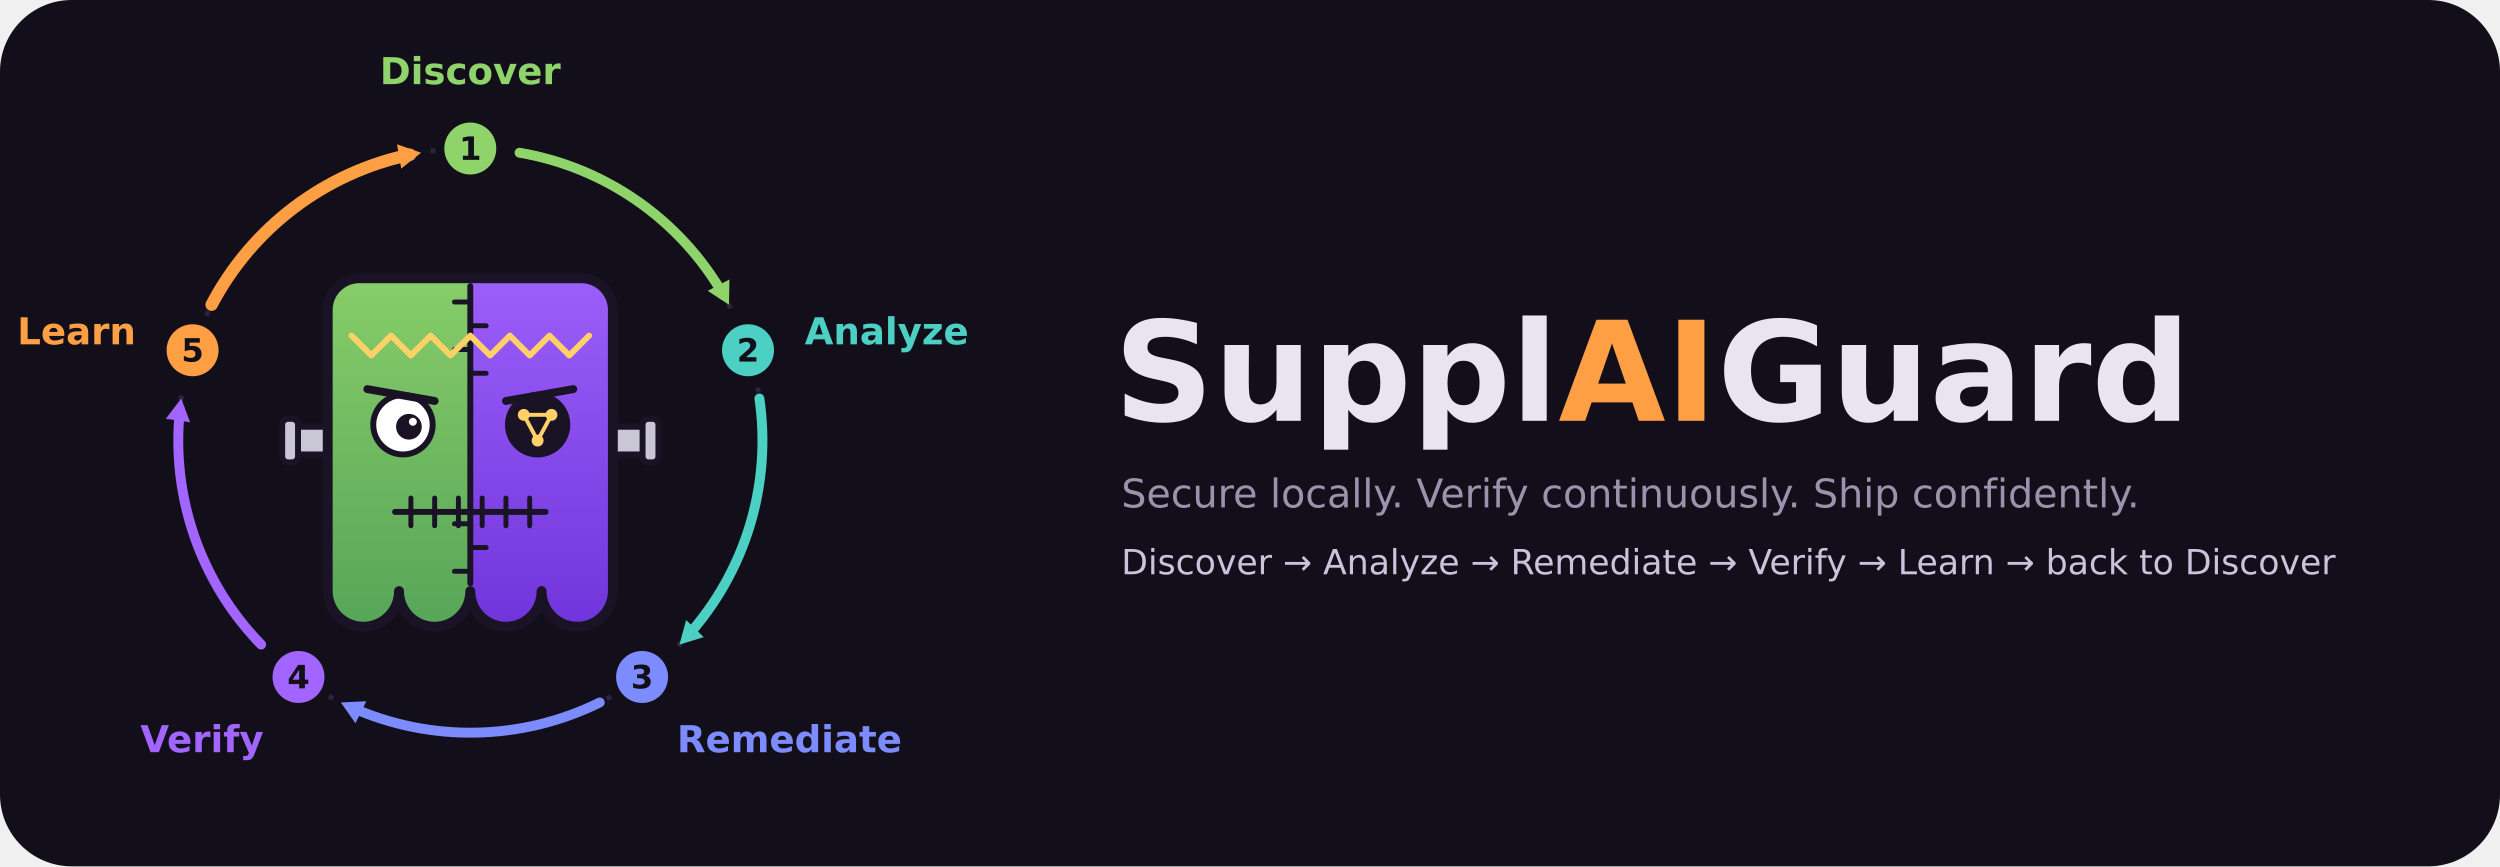
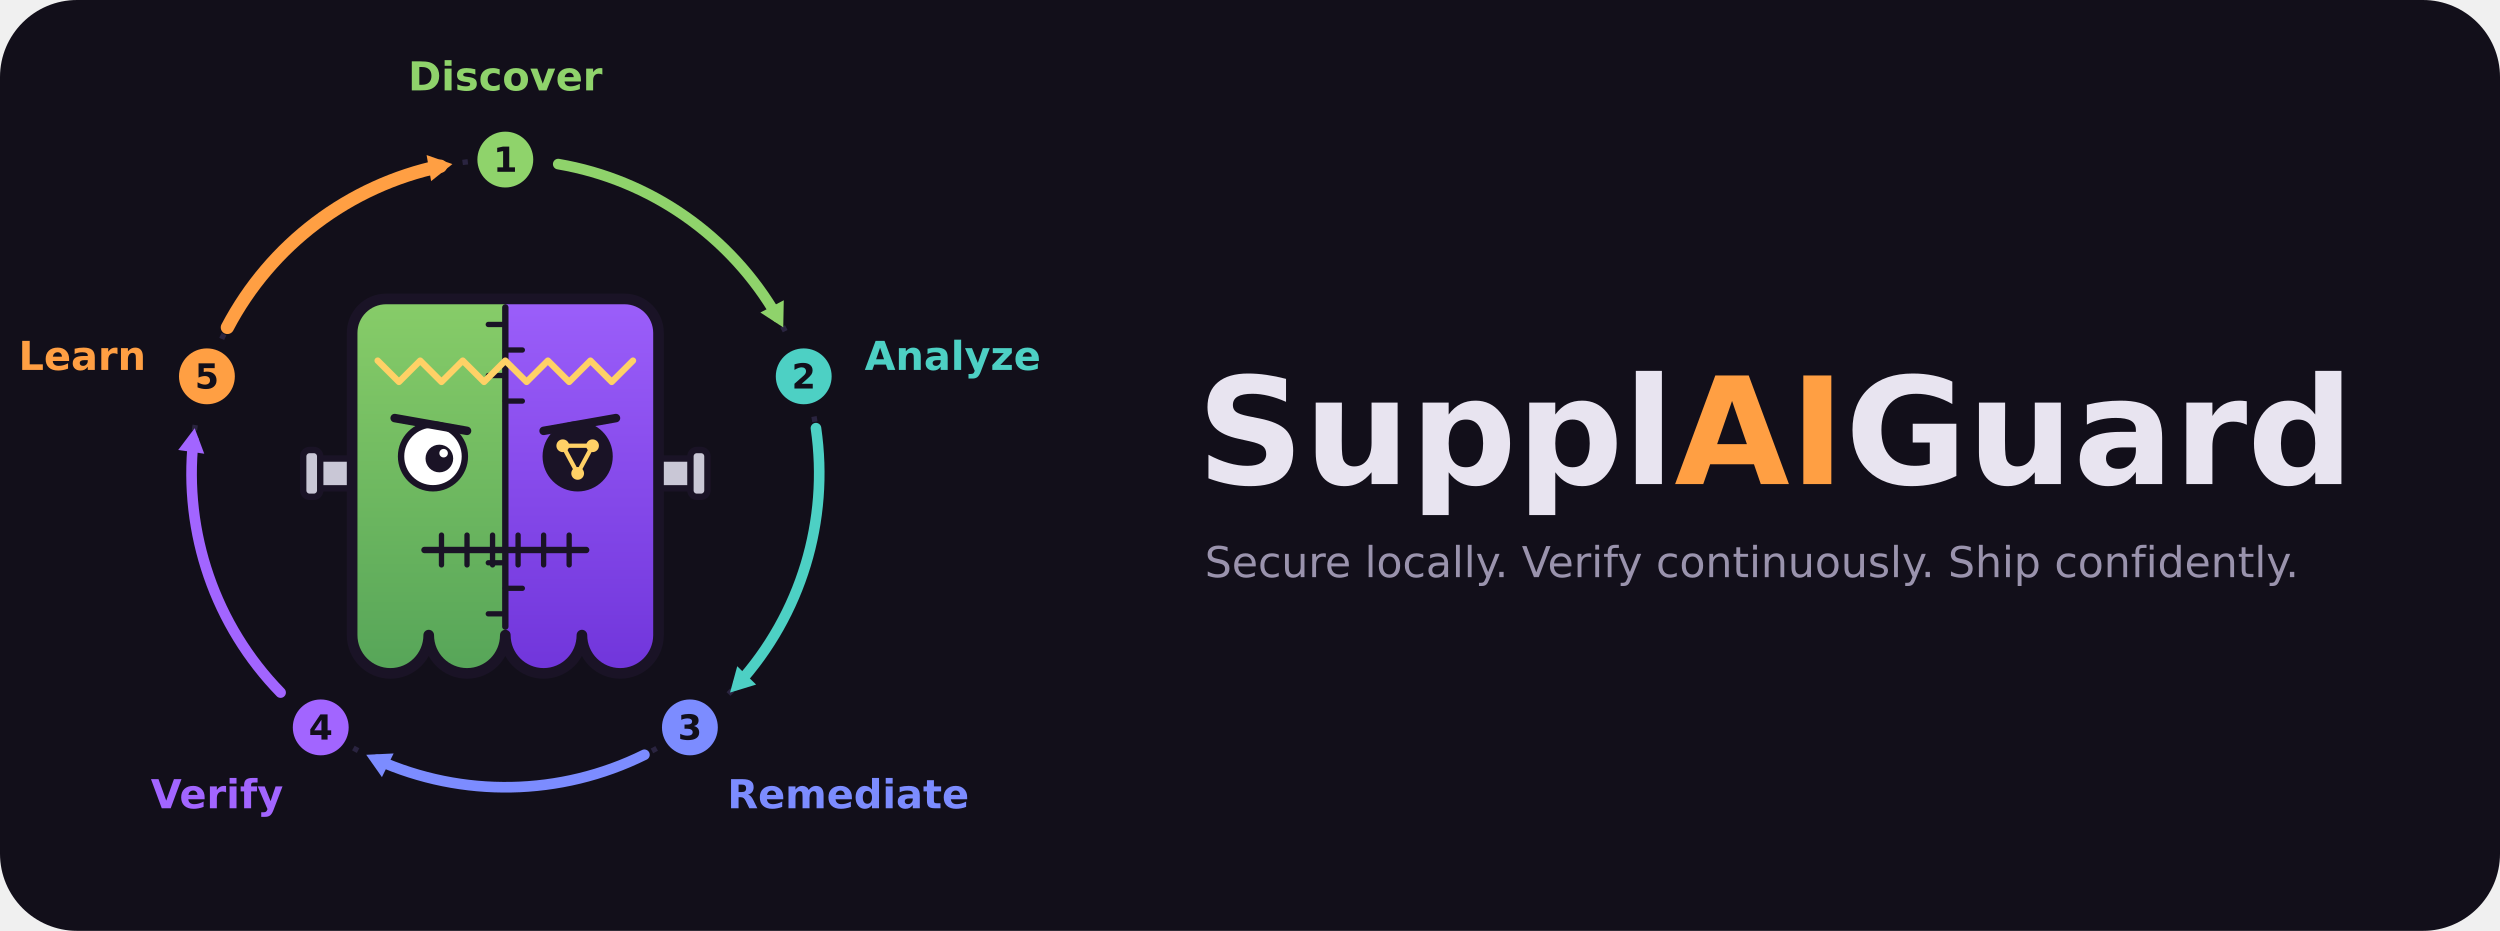
- <svg xmlns="http://www.w3.org/2000/svg" width="1010" height="350" viewBox="0 0 1010 350" role="img" aria-labelledby="t d">
-   <rect width="1010" height="350" rx="29" fill="#120f1a" />
+ <svg xmlns="http://www.w3.org/2000/svg" width="940" height="350" viewBox="0 0 940 350" role="img" aria-labelledby="t d">
+   <rect width="940" height="350" rx="29" fill="#120f1a" />
  <g id="loop" fill="none">
    <circle cx="190" cy="178" r="118" stroke="#2a2440" stroke-width="2" stroke-dasharray="2 7" />
    <path d="M209.9,61.7 A118,118 0 0 1 292.3,119.2" stroke="#8fd36b" stroke-width="4" stroke-linecap="round" />
    <polygon points="294.5,123.1 294.7,112.9 285.9,117.5" fill="#8fd36b" />
    <path d="M306.8,161.0 A118,118 0 0 1 277.6,257.1" stroke="#4dd0c4" stroke-width="4" stroke-linecap="round" />
    <polygon points="274.5,260.4 284.3,257.4 277.2,250.5" fill="#4dd0c4" />
    <path d="M242.3,283.8 A118,118 0 0 1 141.8,285.7" stroke="#7c8cff" stroke-width="4" stroke-linecap="round" />
    <polygon points="137.7,283.8 143.6,292.2 148.0,283.3" fill="#7c8cff" />
    <path d="M105.5,260.4 A118,118 0 0 1 72.7,165.5" stroke="#a265ff" stroke-width="4" stroke-linecap="round" />
    <polygon points="73.2,161.0 67.0,169.2 76.8,170.6" fill="#a265ff" />
    <path d="M85.5,123.1 A118,118 0 0 1 165.6,62.5" stroke="#ff9f43" stroke-width="5" stroke-linecap="round" />
    <polygon points="170.1,61.7 160.4,58.3 162.1,68.1" fill="#ff9f43" />
    <circle cx="190.0" cy="60.0" r="12" fill="#8fd36b" stroke="#120f1a" stroke-width="3" />
    <text x="190.0" y="64.6" text-anchor="middle" font-family="DejaVu Sans, Verdana, Helvetica, Arial, sans-serif" font-size="13" font-weight="800" fill="#120f1a">1</text>
    <text x="190.0" y="34.0" text-anchor="middle" font-family="DejaVu Sans, Verdana, Helvetica, Arial, sans-serif" font-size="15" font-weight="700" fill="#8fd36b">Discover</text>
    <circle cx="302.2" cy="141.5" r="12" fill="#4dd0c4" stroke="#120f1a" stroke-width="3" />
    <text x="302.2" y="146.1" text-anchor="middle" font-family="DejaVu Sans, Verdana, Helvetica, Arial, sans-serif" font-size="13" font-weight="800" fill="#120f1a">2</text>
    <text x="325.1" y="139.1" text-anchor="start" font-family="DejaVu Sans, Verdana, Helvetica, Arial, sans-serif" font-size="15" font-weight="700" fill="#4dd0c4">Analyze</text>
    <circle cx="259.4" cy="273.5" r="12" fill="#7c8cff" stroke="#120f1a" stroke-width="3" />
    <text x="259.4" y="278.1" text-anchor="middle" font-family="DejaVu Sans, Verdana, Helvetica, Arial, sans-serif" font-size="13" font-weight="800" fill="#120f1a">3</text>
    <text x="273.5" y="303.9" text-anchor="start" font-family="DejaVu Sans, Verdana, Helvetica, Arial, sans-serif" font-size="15" font-weight="700" fill="#7c8cff">Remediate</text>
    <circle cx="120.6" cy="273.5" r="12" fill="#a265ff" stroke="#120f1a" stroke-width="3" />
    <text x="120.6" y="278.1" text-anchor="middle" font-family="DejaVu Sans, Verdana, Helvetica, Arial, sans-serif" font-size="13" font-weight="800" fill="#120f1a">4</text>
    <text x="106.5" y="303.9" text-anchor="end" font-family="DejaVu Sans, Verdana, Helvetica, Arial, sans-serif" font-size="15" font-weight="700" fill="#a265ff">Verify</text>
    <circle cx="77.8" cy="141.5" r="12" fill="#ff9f43" stroke="#120f1a" stroke-width="3" />
    <text x="77.8" y="146.1" text-anchor="middle" font-family="DejaVu Sans, Verdana, Helvetica, Arial, sans-serif" font-size="13" font-weight="800" fill="#120f1a">5</text>
    <text x="54.9" y="139.1" text-anchor="end" font-family="DejaVu Sans, Verdana, Helvetica, Arial, sans-serif" font-size="15" font-weight="700" fill="#ff9f43">Learn</text>
  </g>
  <g transform="translate(110,90) scale(0.8)">
    <g id="mark">
      <defs>
        <clipPath id="shield">
          <path d="M44,28 H156 A16,16 0 0 1 172,44 V186 A18,18 0 0 1 136,186 A18,18 0 0 1 100,186 A18,18 0 0 1 64,186 A18,18 0 0 1 28,186 V44 A16,16 0 0 1 44,28 Z" />
        </clipPath>
        <linearGradient id="gl" x1="0" y1="0" x2="0" y2="1">
          <stop offset="0" stop-color="#8fd36b" />
          <stop offset="1" stop-color="#4f9f56" />
        </linearGradient>
        <linearGradient id="gr" x1="0" y1="0" x2="0" y2="1">
          <stop offset="0" stop-color="#a265ff" />
          <stop offset="1" stop-color="#6a2fd6" />
        </linearGradient>
      </defs>
      <g fill="#c9c7d6" stroke="#1a1326" stroke-width="3" stroke-linejoin="round">
        <rect x="10" y="103" width="20" height="14" rx="3" />
        <rect x="5" y="99" width="8" height="22" rx="3" />
        <rect x="170" y="103" width="20" height="14" rx="3" />
        <rect x="187" y="99" width="8" height="22" rx="3" />
      </g>
      <g clip-path="url(#shield)">
        <rect x="0" y="0" width="100" height="230" fill="url(#gl)" />
        <rect x="100" y="0" width="100" height="230" fill="url(#gr)" />
      </g>
      <path d="M44,28 H156 A16,16 0 0 1 172,44 V186 A18,18 0 0 1 136,186 A18,18 0 0 1 100,186 A18,18 0 0 1 64,186 A18,18 0 0 1 28,186 V44 A16,16 0 0 1 44,28 Z" fill="none" stroke="#1a1326" stroke-width="5" stroke-linejoin="round" />
      <g stroke="#1a1326" stroke-width="3" stroke-linecap="round" fill="none">
        <path d="M100,32 V182" />
        <path d="M100,40 l-8,0 M100,52 l8,0 M100,64 l-8,0 M100,76 l8,0 M100,152 l-8,0 M100,164 l8,0 M100,176 l-8,0" stroke-width="2.5" />
        <polyline points="40,57 50,67 60,57 70,67 80,57 90,67 100,57 110,67 120,57 130,67 140,57 150,67 160,57" stroke="#ffd166" stroke-width="3" stroke-linejoin="round" />
      </g>
      <g>
        <circle cx="66" cy="102" r="15" fill="#fff" stroke="#1a1326" stroke-width="3" />
        <circle cx="69" cy="103" r="6.5" fill="#1a1326" />
        <circle cx="71" cy="100.5" r="2" fill="#fff" />
        <path d="M48,84 L82,90" stroke="#1a1326" stroke-width="4" stroke-linecap="round" />
      </g>
      <g>
        <circle cx="134" cy="102" r="15" fill="#1a1326" stroke="#1a1326" stroke-width="3" />
        <g stroke="#ffd166" stroke-width="2">
          <path d="M127,97 L141,97 L134,110 Z" fill="none" />
        </g>
        <g fill="#ffd166">
          <circle cx="127" cy="97" r="3" />
          <circle cx="141" cy="97" r="3" />
          <circle cx="134" cy="110" r="3" />
        </g>
        <path d="M118,90 L152,84" stroke="#1a1326" stroke-width="4" stroke-linecap="round" />
      </g>
      <g stroke="#1a1326" stroke-width="3" stroke-linecap="round">
        <path d="M62,146 H138" fill="none" />
        <path d="M70,139 v14 M82,139 v14 M94,139 v14 M106,139 v14 M118,139 v14 M130,139 v14" stroke-width="2.5" />
      </g>
    </g>
  </g>
-   <text x="450" y="170" font-family="DejaVu Sans, Verdana, Helvetica, Arial, sans-serif" font-size="56" font-weight="800" fill="#e8e4f0">Suppl<tspan fill="#ff9f43">AI</tspan>Guard</text>
-   <text x="453" y="205" font-family="DejaVu Sans, Verdana, Helvetica, Arial, sans-serif" font-size="16" fill="#9a93ad">Secure locally. Verify continuously. Ship confidently.</text>
-   <text x="453" y="232" font-family="DejaVu Sans, Verdana, Helvetica, Arial, sans-serif" font-size="14" fill="#c9c3dc">Discover → Analyze → Remediate → Verify → Learn → back to Discover</text>
+   <text x="450" y="182" font-family="DejaVu Sans, Verdana, Helvetica, Arial, sans-serif" font-size="56" font-weight="800" fill="#e8e4f0">Suppl<tspan fill="#ff9f43">AI</tspan>Guard</text>
+   <text x="453" y="217" font-family="DejaVu Sans, Verdana, Helvetica, Arial, sans-serif" font-size="16" fill="#9a93ad">Secure locally. Verify continuously. Ship confidently.</text>
</svg>
